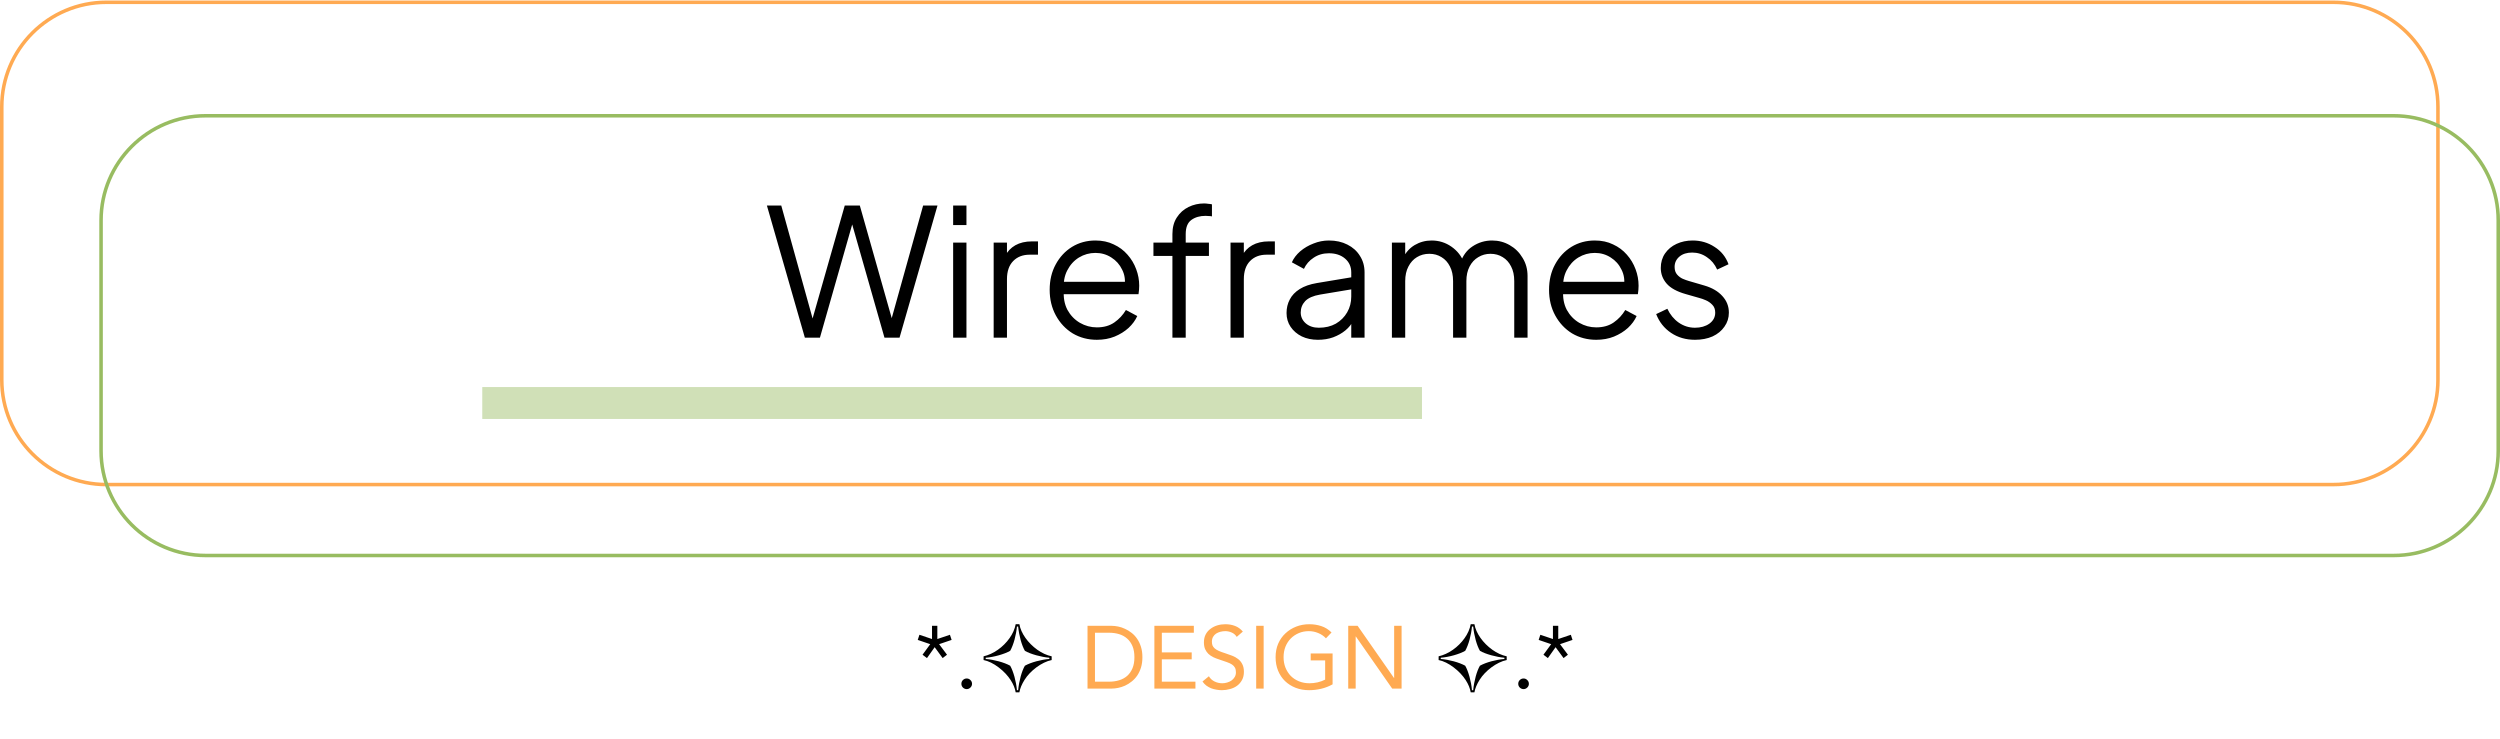
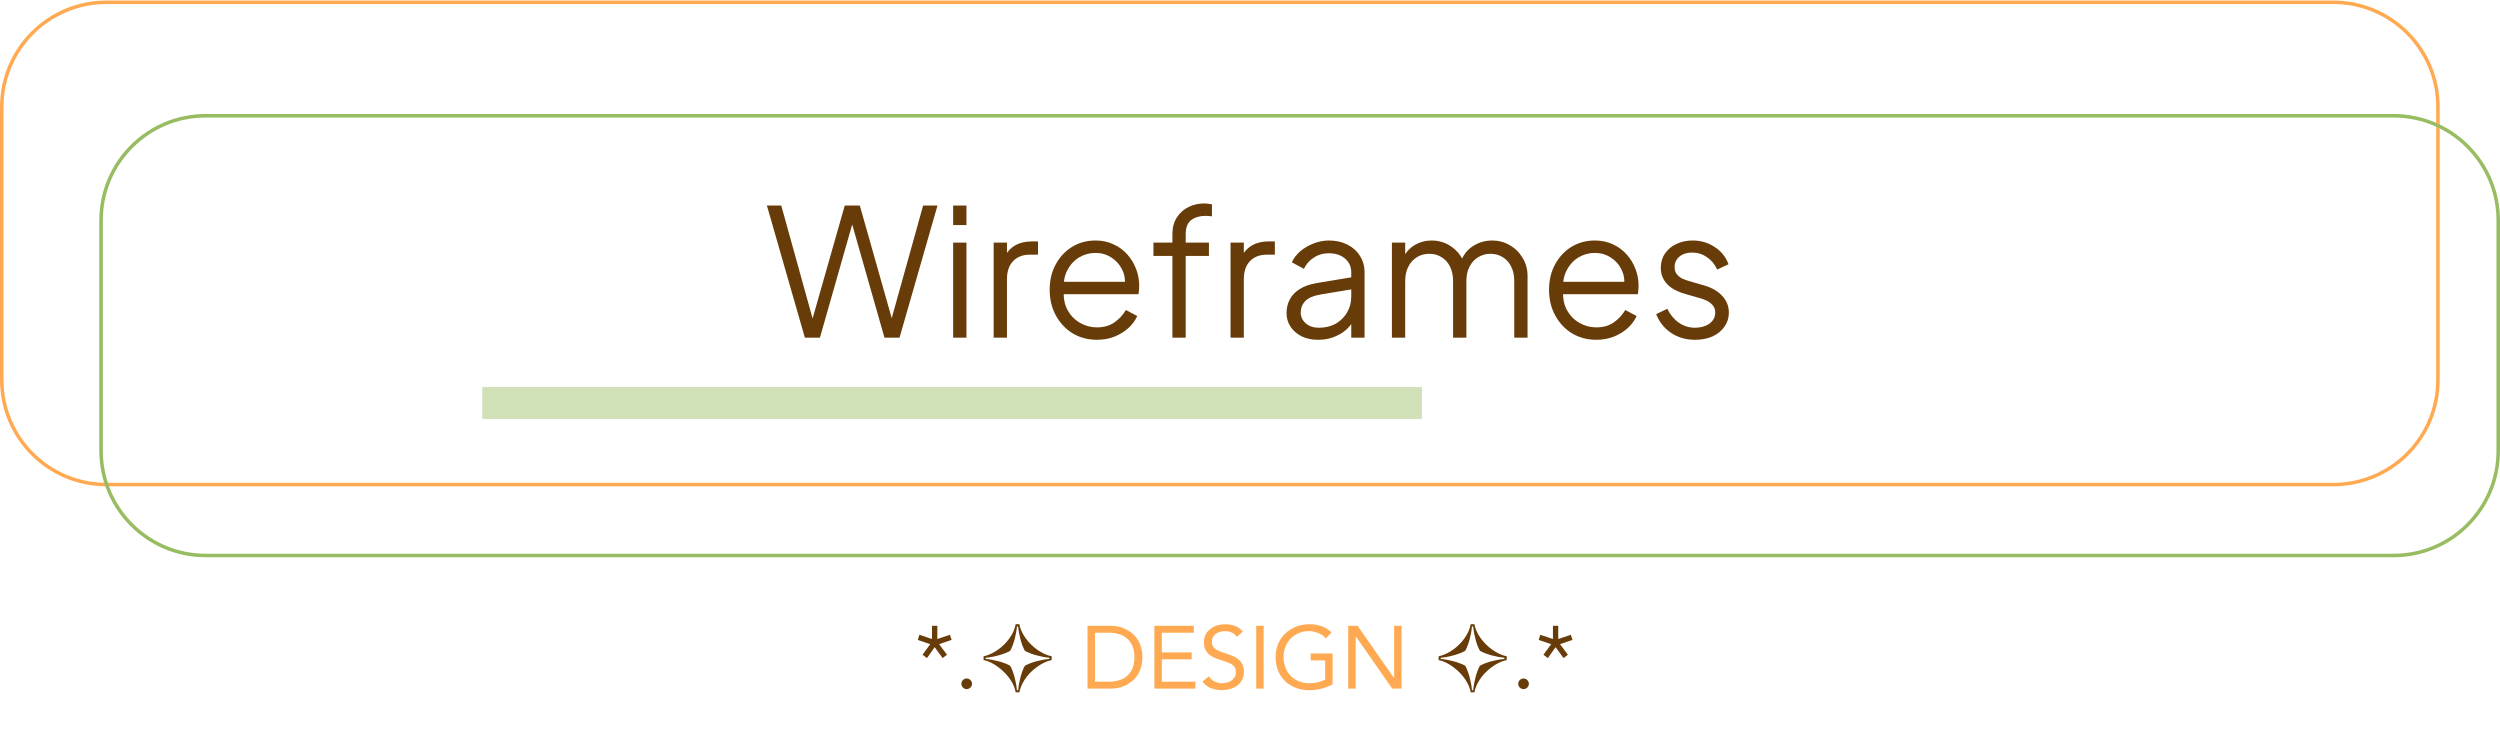
<svg xmlns="http://www.w3.org/2000/svg" width="352" height="104" viewBox="0 0 352 104" fill="none">
  <path d="M14.979 0.323H328.533C336.668 0.323 343.262 6.917 343.262 15.052V53.497C343.262 61.632 336.668 68.226 328.533 68.226H14.979C6.844 68.226 0.25 61.632 0.25 53.497V15.052C0.25 6.917 6.844 0.323 14.979 0.323Z" stroke="#FFAA52" stroke-width="0.499" />
  <path d="M28.959 16.3H337.022C345.156 16.3 351.751 22.895 351.751 31.029V63.483C351.751 71.618 345.156 78.213 337.022 78.213H28.959C20.825 78.213 14.23 71.618 14.23 63.483V31.029C14.23 22.895 20.825 16.3 28.959 16.3Z" stroke="#98BC61" stroke-width="0.499" />
-   <path d="M113.324 47.543L107.981 28.944H110.003L114.622 45.596H114.198L118.941 28.944H121.063L125.781 45.596H125.332L129.975 28.944H131.997L126.655 47.543H124.533L119.765 30.817H120.214L115.446 47.543H113.324ZM134.203 47.543V34.162H136.076V47.543H134.203ZM134.203 31.691V28.944H136.076V31.691H134.203ZM139.908 47.543V34.162H141.781V36.359L141.531 36.034C141.847 35.402 142.322 34.903 142.954 34.536C143.603 34.17 144.385 33.987 145.301 33.987H146.149V35.86H144.976C144.011 35.86 143.237 36.159 142.654 36.758C142.072 37.357 141.781 38.206 141.781 39.305V47.543H139.908ZM154.435 47.843C153.187 47.843 152.055 47.543 151.04 46.944C150.041 46.328 149.251 45.488 148.668 44.422C148.086 43.357 147.794 42.151 147.794 40.803C147.794 39.455 148.077 38.264 148.643 37.233C149.209 36.184 149.975 35.36 150.94 34.761C151.922 34.162 153.02 33.862 154.235 33.862C155.2 33.862 156.058 34.045 156.807 34.412C157.572 34.761 158.221 35.244 158.754 35.86C159.286 36.459 159.694 37.141 159.977 37.907C160.26 38.656 160.401 39.429 160.401 40.228C160.401 40.395 160.393 40.586 160.376 40.803C160.36 41.002 160.335 41.21 160.302 41.427H148.993V39.679H159.228L158.329 40.428C158.479 39.513 158.371 38.697 158.005 37.982C157.655 37.249 157.148 36.675 156.482 36.259C155.816 35.826 155.067 35.61 154.235 35.61C153.403 35.61 152.629 35.826 151.913 36.259C151.214 36.692 150.665 37.299 150.266 38.081C149.866 38.847 149.708 39.762 149.791 40.828C149.708 41.893 149.875 42.825 150.291 43.623C150.723 44.406 151.306 45.013 152.038 45.446C152.787 45.879 153.586 46.095 154.435 46.095C155.417 46.095 156.241 45.862 156.906 45.396C157.572 44.93 158.113 44.347 158.529 43.648L160.127 44.497C159.861 45.096 159.453 45.654 158.904 46.17C158.354 46.669 157.697 47.077 156.931 47.393C156.182 47.693 155.35 47.843 154.435 47.843ZM165.076 47.543V36.034H162.404V34.162H165.076V32.964C165.076 32.032 165.284 31.249 165.7 30.617C166.116 29.968 166.665 29.477 167.347 29.144C168.03 28.811 168.762 28.645 169.544 28.645C169.711 28.645 169.902 28.662 170.118 28.695C170.335 28.711 170.51 28.736 170.643 28.77V30.467C170.526 30.434 170.368 30.417 170.168 30.417C169.969 30.401 169.827 30.392 169.744 30.392C168.945 30.392 168.279 30.584 167.747 30.966C167.214 31.349 166.948 32.015 166.948 32.964V34.162H170.218V36.034H166.948V47.543H165.076ZM173.259 47.543V34.162H175.132V36.359L174.882 36.034C175.198 35.402 175.673 34.903 176.305 34.536C176.954 34.17 177.736 33.987 178.652 33.987H179.5V35.86H178.327C177.362 35.86 176.588 36.159 176.005 36.758C175.423 37.357 175.132 38.206 175.132 39.305V47.543H173.259ZM185.564 47.843C184.715 47.843 183.958 47.684 183.292 47.368C182.627 47.035 182.102 46.586 181.72 46.02C181.337 45.454 181.145 44.805 181.145 44.073C181.145 43.374 181.295 42.742 181.595 42.176C181.894 41.593 182.36 41.102 182.993 40.703C183.625 40.303 184.432 40.02 185.414 39.854L190.657 38.98V40.678L185.864 41.477C184.898 41.643 184.199 41.951 183.767 42.4C183.351 42.85 183.143 43.382 183.143 43.998C183.143 44.597 183.376 45.105 183.842 45.521C184.324 45.937 184.94 46.145 185.689 46.145C186.604 46.145 187.403 45.954 188.086 45.571C188.768 45.171 189.3 44.639 189.683 43.973C190.066 43.307 190.257 42.567 190.257 41.751V38.356C190.257 37.557 189.966 36.908 189.384 36.409C188.801 35.91 188.044 35.66 187.112 35.66C186.296 35.66 185.581 35.868 184.965 36.284C184.349 36.683 183.891 37.208 183.592 37.857L181.894 36.933C182.144 36.367 182.535 35.851 183.068 35.385C183.617 34.919 184.241 34.553 184.94 34.287C185.639 34.004 186.363 33.862 187.112 33.862C188.094 33.862 188.959 34.054 189.708 34.437C190.474 34.819 191.065 35.352 191.481 36.034C191.913 36.7 192.13 37.474 192.13 38.356V47.543H190.257V44.872L190.532 45.146C190.299 45.646 189.933 46.103 189.434 46.519C188.951 46.919 188.377 47.243 187.711 47.493C187.062 47.726 186.346 47.843 185.564 47.843ZM195.981 47.543V34.162H197.853V36.708L197.554 36.334C197.92 35.552 198.461 34.944 199.176 34.511C199.909 34.079 200.708 33.862 201.573 33.862C202.605 33.862 203.537 34.154 204.369 34.736C205.201 35.319 205.792 36.076 206.142 37.008L205.617 37.033C205.95 36.001 206.524 35.219 207.34 34.686C208.172 34.137 209.087 33.862 210.086 33.862C210.985 33.862 211.808 34.079 212.557 34.511C213.323 34.944 213.93 35.543 214.38 36.309C214.846 37.058 215.079 37.907 215.079 38.855V47.543H213.206V39.579C213.206 38.764 213.057 38.073 212.757 37.507C212.474 36.941 212.083 36.509 211.584 36.209C211.085 35.893 210.51 35.735 209.861 35.735C209.229 35.735 208.655 35.893 208.139 36.209C207.623 36.509 207.215 36.95 206.915 37.532C206.616 38.098 206.466 38.78 206.466 39.579V47.543H204.594V39.579C204.594 38.764 204.444 38.073 204.144 37.507C203.861 36.941 203.47 36.509 202.971 36.209C202.472 35.893 201.898 35.735 201.248 35.735C200.599 35.735 200.017 35.893 199.501 36.209C199.002 36.509 198.602 36.95 198.303 37.532C198.003 38.098 197.853 38.78 197.853 39.579V47.543H195.981ZM224.745 47.843C223.497 47.843 222.365 47.543 221.35 46.944C220.351 46.328 219.561 45.488 218.978 44.422C218.396 43.357 218.105 42.151 218.105 40.803C218.105 39.455 218.388 38.264 218.953 37.233C219.519 36.184 220.285 35.36 221.25 34.761C222.232 34.162 223.331 33.862 224.545 33.862C225.511 33.862 226.368 34.045 227.117 34.412C227.882 34.761 228.531 35.244 229.064 35.86C229.597 36.459 230.004 37.141 230.287 37.907C230.57 38.656 230.712 39.429 230.712 40.228C230.712 40.395 230.703 40.586 230.687 40.803C230.67 41.002 230.645 41.21 230.612 41.427H219.303V39.679H229.538L228.64 40.428C228.789 39.513 228.681 38.697 228.315 37.982C227.966 37.249 227.458 36.675 226.792 36.259C226.127 35.826 225.378 35.61 224.545 35.61C223.713 35.61 222.939 35.826 222.224 36.259C221.525 36.692 220.976 37.299 220.576 38.081C220.177 38.847 220.019 39.762 220.102 40.828C220.019 41.893 220.185 42.825 220.601 43.623C221.034 44.406 221.616 45.013 222.349 45.446C223.098 45.879 223.896 46.095 224.745 46.095C225.727 46.095 226.551 45.862 227.217 45.396C227.882 44.93 228.423 44.347 228.839 43.648L230.437 44.497C230.171 45.096 229.763 45.654 229.214 46.17C228.665 46.669 228.007 47.077 227.242 47.393C226.493 47.693 225.661 47.843 224.745 47.843ZM238.656 47.843C237.375 47.843 236.251 47.518 235.286 46.869C234.321 46.22 233.622 45.338 233.189 44.223L234.762 43.474C235.145 44.289 235.677 44.938 236.36 45.421C237.059 45.904 237.824 46.145 238.656 46.145C239.455 46.145 240.129 45.954 240.678 45.571C241.228 45.171 241.502 44.655 241.502 44.023C241.502 43.557 241.369 43.191 241.103 42.925C240.837 42.642 240.529 42.425 240.179 42.276C239.83 42.126 239.522 42.017 239.255 41.951L237.333 41.402C236.102 41.052 235.211 40.561 234.662 39.929C234.113 39.296 233.838 38.564 233.838 37.732C233.838 36.95 234.038 36.267 234.437 35.685C234.837 35.102 235.378 34.653 236.06 34.337C236.742 34.02 237.5 33.862 238.332 33.862C239.463 33.862 240.487 34.162 241.402 34.761C242.334 35.344 242.992 36.159 243.375 37.208L241.777 37.957C241.444 37.208 240.961 36.625 240.329 36.209C239.713 35.776 239.022 35.56 238.257 35.56C237.508 35.56 236.909 35.751 236.459 36.134C236.01 36.517 235.785 37 235.785 37.582C235.785 38.032 235.902 38.389 236.135 38.656C236.368 38.922 236.634 39.122 236.934 39.255C237.25 39.388 237.525 39.488 237.758 39.554L239.979 40.203C241.061 40.52 241.902 41.011 242.501 41.676C243.117 42.342 243.425 43.124 243.425 44.023C243.425 44.755 243.216 45.413 242.8 45.995C242.401 46.578 241.843 47.035 241.128 47.368C240.412 47.684 239.588 47.843 238.656 47.843Z" fill="black" />
+   <path d="M113.324 47.543L107.981 28.944H110.003L114.622 45.596H114.198L118.941 28.944H121.063L125.781 45.596H125.332L129.975 28.944H131.997L126.655 47.543H124.533L119.765 30.817H120.214L115.446 47.543H113.324ZM134.203 47.543V34.162H136.076V47.543H134.203ZM134.203 31.691V28.944H136.076V31.691H134.203ZM139.908 47.543V34.162H141.781V36.359L141.531 36.034C141.847 35.402 142.322 34.903 142.954 34.536C143.603 34.17 144.385 33.987 145.301 33.987H146.149V35.86H144.976C144.011 35.86 143.237 36.159 142.654 36.758C142.072 37.357 141.781 38.206 141.781 39.305V47.543H139.908ZM154.435 47.843C153.187 47.843 152.055 47.543 151.04 46.944C150.041 46.328 149.251 45.488 148.668 44.422C148.086 43.357 147.794 42.151 147.794 40.803C147.794 39.455 148.077 38.264 148.643 37.233C149.209 36.184 149.975 35.36 150.94 34.761C151.922 34.162 153.02 33.862 154.235 33.862C155.2 33.862 156.058 34.045 156.807 34.412C157.572 34.761 158.221 35.244 158.754 35.86C159.286 36.459 159.694 37.141 159.977 37.907C160.26 38.656 160.401 39.429 160.401 40.228C160.401 40.395 160.393 40.586 160.376 40.803C160.36 41.002 160.335 41.21 160.302 41.427H148.993V39.679H159.228L158.329 40.428C158.479 39.513 158.371 38.697 158.005 37.982C157.655 37.249 157.148 36.675 156.482 36.259C155.816 35.826 155.067 35.61 154.235 35.61C153.403 35.61 152.629 35.826 151.913 36.259C151.214 36.692 150.665 37.299 150.266 38.081C149.866 38.847 149.708 39.762 149.791 40.828C149.708 41.893 149.875 42.825 150.291 43.623C150.723 44.406 151.306 45.013 152.038 45.446C152.787 45.879 153.586 46.095 154.435 46.095C155.417 46.095 156.241 45.862 156.906 45.396C157.572 44.93 158.113 44.347 158.529 43.648L160.127 44.497C159.861 45.096 159.453 45.654 158.904 46.17C158.354 46.669 157.697 47.077 156.931 47.393C156.182 47.693 155.35 47.843 154.435 47.843ZM165.076 47.543V36.034H162.404V34.162H165.076V32.964C165.076 32.032 165.284 31.249 165.7 30.617C166.116 29.968 166.665 29.477 167.347 29.144C168.03 28.811 168.762 28.645 169.544 28.645C169.711 28.645 169.902 28.662 170.118 28.695C170.335 28.711 170.51 28.736 170.643 28.77V30.467C170.526 30.434 170.368 30.417 170.168 30.417C169.969 30.401 169.827 30.392 169.744 30.392C168.945 30.392 168.279 30.584 167.747 30.966C167.214 31.349 166.948 32.015 166.948 32.964V34.162H170.218V36.034H166.948V47.543H165.076ZM173.259 47.543V34.162H175.132V36.359L174.882 36.034C175.198 35.402 175.673 34.903 176.305 34.536C176.954 34.17 177.736 33.987 178.652 33.987H179.5V35.86H178.327C177.362 35.86 176.588 36.159 176.005 36.758C175.423 37.357 175.132 38.206 175.132 39.305V47.543H173.259ZM185.564 47.843C184.715 47.843 183.958 47.684 183.292 47.368C182.627 47.035 182.102 46.586 181.72 46.02C181.337 45.454 181.145 44.805 181.145 44.073C181.145 43.374 181.295 42.742 181.595 42.176C181.894 41.593 182.36 41.102 182.993 40.703C183.625 40.303 184.432 40.02 185.414 39.854L190.657 38.98V40.678L185.864 41.477C184.898 41.643 184.199 41.951 183.767 42.4C183.351 42.85 183.143 43.382 183.143 43.998C183.143 44.597 183.376 45.105 183.842 45.521C184.324 45.937 184.94 46.145 185.689 46.145C186.604 46.145 187.403 45.954 188.086 45.571C188.768 45.171 189.3 44.639 189.683 43.973C190.066 43.307 190.257 42.567 190.257 41.751V38.356C190.257 37.557 189.966 36.908 189.384 36.409C188.801 35.91 188.044 35.66 187.112 35.66C186.296 35.66 185.581 35.868 184.965 36.284C184.349 36.683 183.891 37.208 183.592 37.857L181.894 36.933C182.144 36.367 182.535 35.851 183.068 35.385C183.617 34.919 184.241 34.553 184.94 34.287C185.639 34.004 186.363 33.862 187.112 33.862C188.094 33.862 188.959 34.054 189.708 34.437C190.474 34.819 191.065 35.352 191.481 36.034C191.913 36.7 192.13 37.474 192.13 38.356V47.543H190.257V44.872L190.532 45.146C190.299 45.646 189.933 46.103 189.434 46.519C188.951 46.919 188.377 47.243 187.711 47.493C187.062 47.726 186.346 47.843 185.564 47.843ZM195.981 47.543V34.162H197.853V36.708L197.554 36.334C197.92 35.552 198.461 34.944 199.176 34.511C199.909 34.079 200.708 33.862 201.573 33.862C202.605 33.862 203.537 34.154 204.369 34.736C205.201 35.319 205.792 36.076 206.142 37.008L205.617 37.033C205.95 36.001 206.524 35.219 207.34 34.686C208.172 34.137 209.087 33.862 210.086 33.862C210.985 33.862 211.808 34.079 212.557 34.511C213.323 34.944 213.93 35.543 214.38 36.309C214.846 37.058 215.079 37.907 215.079 38.855V47.543H213.206V39.579C213.206 38.764 213.057 38.073 212.757 37.507C212.474 36.941 212.083 36.509 211.584 36.209C211.085 35.893 210.51 35.735 209.861 35.735C209.229 35.735 208.655 35.893 208.139 36.209C207.623 36.509 207.215 36.95 206.915 37.532C206.616 38.098 206.466 38.78 206.466 39.579V47.543H204.594V39.579C204.594 38.764 204.444 38.073 204.144 37.507C203.861 36.941 203.47 36.509 202.971 36.209C202.472 35.893 201.898 35.735 201.248 35.735C200.599 35.735 200.017 35.893 199.501 36.209C199.002 36.509 198.602 36.95 198.303 37.532C198.003 38.098 197.853 38.78 197.853 39.579V47.543H195.981ZM224.745 47.843C223.497 47.843 222.365 47.543 221.35 46.944C220.351 46.328 219.561 45.488 218.978 44.422C218.396 43.357 218.105 42.151 218.105 40.803C218.105 39.455 218.388 38.264 218.953 37.233C219.519 36.184 220.285 35.36 221.25 34.761C222.232 34.162 223.331 33.862 224.545 33.862C225.511 33.862 226.368 34.045 227.117 34.412C227.882 34.761 228.531 35.244 229.064 35.86C229.597 36.459 230.004 37.141 230.287 37.907C230.57 38.656 230.712 39.429 230.712 40.228C230.712 40.395 230.703 40.586 230.687 40.803C230.67 41.002 230.645 41.21 230.612 41.427H219.303V39.679H229.538L228.64 40.428C228.789 39.513 228.681 38.697 228.315 37.982C227.966 37.249 227.458 36.675 226.792 36.259C226.127 35.826 225.378 35.61 224.545 35.61C223.713 35.61 222.939 35.826 222.224 36.259C221.525 36.692 220.976 37.299 220.576 38.081C220.177 38.847 220.019 39.762 220.102 40.828C220.019 41.893 220.185 42.825 220.601 43.623C221.034 44.406 221.616 45.013 222.349 45.446C223.098 45.879 223.896 46.095 224.745 46.095C225.727 46.095 226.551 45.862 227.217 45.396C227.882 44.93 228.423 44.347 228.839 43.648L230.437 44.497C230.171 45.096 229.763 45.654 229.214 46.17C228.665 46.669 228.007 47.077 227.242 47.393C226.493 47.693 225.661 47.843 224.745 47.843ZM238.656 47.843C237.375 47.843 236.251 47.518 235.286 46.869C234.321 46.22 233.622 45.338 233.189 44.223L234.762 43.474C235.145 44.289 235.677 44.938 236.36 45.421C237.059 45.904 237.824 46.145 238.656 46.145C239.455 46.145 240.129 45.954 240.678 45.571C241.228 45.171 241.502 44.655 241.502 44.023C241.502 43.557 241.369 43.191 241.103 42.925C240.837 42.642 240.529 42.425 240.179 42.276C239.83 42.126 239.522 42.017 239.255 41.951L237.333 41.402C236.102 41.052 235.211 40.561 234.662 39.929C234.113 39.296 233.838 38.564 233.838 37.732C233.838 36.95 234.038 36.267 234.437 35.685C234.837 35.102 235.378 34.653 236.06 34.337C236.742 34.02 237.5 33.862 238.332 33.862C239.463 33.862 240.487 34.162 241.402 34.761C242.334 35.344 242.992 36.159 243.375 37.208L241.777 37.957C241.444 37.208 240.961 36.625 240.329 36.209C239.713 35.776 239.022 35.56 238.257 35.56C237.508 35.56 236.909 35.751 236.459 36.134C236.01 36.517 235.785 37 235.785 37.582C235.785 38.032 235.902 38.389 236.135 38.656C236.368 38.922 236.634 39.122 236.934 39.255C237.25 39.388 237.525 39.488 237.758 39.554L239.979 40.203C241.061 40.52 241.902 41.011 242.501 41.676C243.117 42.342 243.425 43.124 243.425 44.023C243.425 44.755 243.216 45.413 242.8 45.995C242.401 46.578 241.843 47.035 241.128 47.368C240.412 47.684 239.588 47.843 238.656 47.843Z" fill="#683C09" />
  <rect x="67.903" y="54.497" width="132.312" height="4.494" fill="#98BC61" fill-opacity="0.45" />
-   <path d="M131.977 89.975L133.749 89.376L133.987 90.1L132.227 90.7L133.338 92.185L132.726 92.659L131.602 91.124L130.517 92.659L129.892 92.185L130.978 90.7L129.218 90.1L129.456 89.376L131.228 89.975V88.116H131.977V89.975ZM136.113 95.53C136.321 95.53 136.496 95.605 136.637 95.755C136.787 95.896 136.862 96.071 136.862 96.279C136.862 96.487 136.783 96.666 136.625 96.816C136.475 96.957 136.304 97.028 136.113 97.028C135.921 97.028 135.747 96.957 135.589 96.816C135.439 96.666 135.364 96.487 135.364 96.279C135.364 96.071 135.435 95.896 135.576 95.755C135.726 95.605 135.905 95.53 136.113 95.53ZM143.007 97.477C142.832 96.404 142.058 95.068 140.61 93.97C139.886 93.421 139.175 93.071 138.488 92.934V92.41C139.874 92.097 141.247 91.124 142.146 89.851C142.595 89.214 142.882 88.565 143.007 87.891H143.531C143.743 89.164 144.742 90.55 146.053 91.486C146.702 91.948 147.376 92.26 148.075 92.41V92.934C146.664 93.221 145.054 94.444 144.268 95.705C143.868 96.341 143.619 96.928 143.531 97.477H143.007ZM143.182 97.178H143.356C143.481 95.88 143.868 94.469 144.305 93.733C145.141 93.258 146.652 92.859 147.75 92.784V92.609C146.652 92.522 145.079 92.097 144.305 91.636C143.868 90.887 143.481 89.514 143.356 88.216H143.182C143.082 89.389 142.707 90.799 142.233 91.636C141.434 92.097 139.936 92.522 138.788 92.609V92.784C139.924 92.871 141.384 93.258 142.233 93.733C142.695 94.544 143.082 95.98 143.182 97.178ZM207.076 97.477C206.901 96.404 206.127 95.068 204.68 93.97C203.956 93.421 203.244 93.071 202.558 92.934V92.41C203.943 92.097 205.316 91.124 206.215 89.851C206.664 89.214 206.951 88.565 207.076 87.891H207.6C207.813 89.164 208.811 90.55 210.122 91.486C210.771 91.948 211.445 92.26 212.144 92.41V92.934C210.733 93.221 209.123 94.444 208.337 95.705C207.937 96.341 207.688 96.928 207.6 97.477H207.076ZM207.251 97.178H207.426C207.55 95.88 207.937 94.469 208.374 93.733C209.211 93.258 210.721 92.859 211.819 92.784V92.609C210.721 92.522 209.148 92.097 208.374 91.636C207.937 90.887 207.55 89.514 207.426 88.216H207.251C207.151 89.389 206.777 90.799 206.302 91.636C205.503 92.097 204.005 92.522 202.857 92.609V92.784C203.993 92.871 205.453 93.258 206.302 93.733C206.764 94.544 207.151 95.98 207.251 97.178ZM214.517 95.53C214.725 95.53 214.9 95.605 215.041 95.755C215.191 95.896 215.266 96.071 215.266 96.279C215.266 96.487 215.187 96.666 215.029 96.816C214.879 96.957 214.708 97.028 214.517 97.028C214.326 97.028 214.151 96.957 213.993 96.816C213.843 96.666 213.768 96.487 213.768 96.279C213.768 96.071 213.839 95.896 213.98 95.755C214.13 95.605 214.309 95.53 214.517 95.53ZM219.402 89.975L221.174 89.376L221.411 90.1L219.651 90.7L220.762 92.185L220.151 92.659L219.027 91.124L217.941 92.659L217.317 92.185L218.403 90.7L216.643 90.1L216.88 89.376L218.653 89.975V88.116H219.402V89.975Z" fill="black" />
+   <path d="M131.977 89.975L133.749 89.376L133.987 90.1L132.227 90.7L133.338 92.185L132.726 92.659L131.602 91.124L130.517 92.659L129.892 92.185L130.978 90.7L129.218 90.1L129.456 89.376L131.228 89.975V88.116H131.977V89.975ZM136.113 95.53C136.321 95.53 136.496 95.605 136.637 95.755C136.787 95.896 136.862 96.071 136.862 96.279C136.862 96.487 136.783 96.666 136.625 96.816C136.475 96.957 136.304 97.028 136.113 97.028C135.921 97.028 135.747 96.957 135.589 96.816C135.439 96.666 135.364 96.487 135.364 96.279C135.364 96.071 135.435 95.896 135.576 95.755C135.726 95.605 135.905 95.53 136.113 95.53ZM143.007 97.477C142.832 96.404 142.058 95.068 140.61 93.97C139.886 93.421 139.175 93.071 138.488 92.934V92.41C139.874 92.097 141.247 91.124 142.146 89.851C142.595 89.214 142.882 88.565 143.007 87.891H143.531C143.743 89.164 144.742 90.55 146.053 91.486C146.702 91.948 147.376 92.26 148.075 92.41V92.934C146.664 93.221 145.054 94.444 144.268 95.705C143.868 96.341 143.619 96.928 143.531 97.477H143.007ZM143.182 97.178H143.356C143.481 95.88 143.868 94.469 144.305 93.733C145.141 93.258 146.652 92.859 147.75 92.784V92.609C146.652 92.522 145.079 92.097 144.305 91.636C143.868 90.887 143.481 89.514 143.356 88.216H143.182C143.082 89.389 142.707 90.799 142.233 91.636C141.434 92.097 139.936 92.522 138.788 92.609V92.784C139.924 92.871 141.384 93.258 142.233 93.733C142.695 94.544 143.082 95.98 143.182 97.178ZM207.076 97.477C206.901 96.404 206.127 95.068 204.68 93.97C203.956 93.421 203.244 93.071 202.558 92.934V92.41C203.943 92.097 205.316 91.124 206.215 89.851C206.664 89.214 206.951 88.565 207.076 87.891H207.6C207.813 89.164 208.811 90.55 210.122 91.486C210.771 91.948 211.445 92.26 212.144 92.41V92.934C210.733 93.221 209.123 94.444 208.337 95.705C207.937 96.341 207.688 96.928 207.6 97.477H207.076ZM207.251 97.178H207.426C207.55 95.88 207.937 94.469 208.374 93.733C209.211 93.258 210.721 92.859 211.819 92.784V92.609C210.721 92.522 209.148 92.097 208.374 91.636C207.937 90.887 207.55 89.514 207.426 88.216H207.251C207.151 89.389 206.777 90.799 206.302 91.636C205.503 92.097 204.005 92.522 202.857 92.609V92.784C203.993 92.871 205.453 93.258 206.302 93.733C206.764 94.544 207.151 95.98 207.251 97.178ZM214.517 95.53C214.725 95.53 214.9 95.605 215.041 95.755C215.191 95.896 215.266 96.071 215.266 96.279C215.266 96.487 215.187 96.666 215.029 96.816C214.879 96.957 214.708 97.028 214.517 97.028C214.326 97.028 214.151 96.957 213.993 96.816C213.843 96.666 213.768 96.487 213.768 96.279C213.768 96.071 213.839 95.896 213.98 95.755C214.13 95.605 214.309 95.53 214.517 95.53ZM219.402 89.975L221.174 89.376L221.411 90.1L219.651 90.7L220.762 92.185L220.151 92.659L219.027 91.124L217.941 92.659L217.317 92.185L218.403 90.7L216.643 90.1L216.88 89.376L218.653 89.975V88.116H219.402V89.975Z" fill="#683C09" />
  <path d="M153.123 88.116H156.518C156.81 88.116 157.117 88.149 157.442 88.216C157.766 88.282 158.087 88.39 158.403 88.54C158.728 88.681 159.036 88.869 159.327 89.102C159.626 89.335 159.888 89.618 160.113 89.951C160.338 90.275 160.517 90.654 160.65 91.087C160.783 91.511 160.85 91.993 160.85 92.534C160.85 93.075 160.783 93.562 160.65 93.995C160.517 94.419 160.338 94.798 160.113 95.131C159.888 95.455 159.626 95.734 159.327 95.967C159.036 96.2 158.728 96.391 158.403 96.541C158.087 96.683 157.766 96.787 157.442 96.853C157.117 96.92 156.81 96.953 156.518 96.953H153.123V88.116ZM154.172 95.98H156.169C156.676 95.98 157.147 95.913 157.579 95.78C158.012 95.647 158.386 95.443 158.703 95.168C159.019 94.885 159.269 94.527 159.452 94.095C159.635 93.662 159.726 93.142 159.726 92.534C159.726 91.927 159.635 91.407 159.452 90.974C159.269 90.541 159.019 90.188 158.703 89.913C158.386 89.63 158.012 89.422 157.579 89.289C157.147 89.156 156.676 89.089 156.169 89.089H154.172V95.98ZM162.537 88.116H168.092V89.089H163.586V91.86H167.792V92.834H163.586V95.98H168.317V96.953H162.537V88.116ZM174.131 89.676C173.956 89.393 173.723 89.189 173.432 89.064C173.14 88.931 172.837 88.865 172.52 88.865C172.287 88.865 172.058 88.894 171.834 88.952C171.609 89.01 171.405 89.098 171.222 89.214C171.047 89.331 170.906 89.485 170.798 89.676C170.69 89.867 170.636 90.092 170.636 90.35C170.636 90.55 170.665 90.729 170.723 90.887C170.789 91.037 170.893 91.174 171.035 91.299C171.176 91.424 171.368 91.54 171.609 91.648C171.85 91.756 172.146 91.865 172.495 91.973C172.837 92.081 173.165 92.197 173.481 92.322C173.806 92.447 174.089 92.605 174.33 92.796C174.58 92.988 174.775 93.229 174.917 93.52C175.067 93.803 175.142 94.161 175.142 94.594C175.142 95.035 175.054 95.418 174.879 95.742C174.705 96.067 174.472 96.337 174.18 96.554C173.898 96.762 173.569 96.916 173.194 97.016C172.82 97.124 172.433 97.178 172.034 97.178C171.776 97.178 171.518 97.153 171.26 97.103C171.002 97.061 170.752 96.995 170.511 96.903C170.278 96.803 170.057 96.678 169.849 96.529C169.641 96.371 169.462 96.179 169.312 95.954L170.211 95.218C170.403 95.543 170.669 95.788 171.01 95.954C171.351 96.121 171.713 96.204 172.096 96.204C172.321 96.204 172.545 96.171 172.77 96.104C173.003 96.038 173.211 95.942 173.394 95.817C173.577 95.684 173.727 95.522 173.843 95.33C173.96 95.139 174.018 94.918 174.018 94.669C174.018 94.394 173.972 94.174 173.881 94.007C173.789 93.833 173.648 93.683 173.457 93.558C173.265 93.433 173.024 93.321 172.733 93.221C172.441 93.121 172.1 93.005 171.709 92.871C171.393 92.772 171.102 92.659 170.835 92.534C170.569 92.401 170.336 92.243 170.136 92.06C169.945 91.869 169.791 91.644 169.674 91.386C169.566 91.12 169.512 90.803 169.512 90.437C169.512 90.013 169.595 89.643 169.762 89.326C169.928 89.01 170.153 88.748 170.436 88.54C170.719 88.324 171.039 88.161 171.397 88.053C171.755 87.945 172.129 87.891 172.52 87.891C173.02 87.891 173.473 87.97 173.881 88.128C174.297 88.278 174.667 88.544 174.992 88.927L174.131 89.676ZM176.872 88.116H177.921V96.953H176.872V88.116ZM187.629 96.354C187.122 96.637 186.585 96.845 186.019 96.978C185.461 97.111 184.896 97.178 184.321 97.178C183.631 97.178 182.998 97.066 182.424 96.841C181.85 96.616 181.351 96.3 180.926 95.892C180.51 95.484 180.186 94.998 179.953 94.432C179.72 93.858 179.603 93.225 179.603 92.534C179.603 91.835 179.724 91.203 179.965 90.637C180.215 90.063 180.556 89.576 180.989 89.177C181.421 88.769 181.925 88.453 182.499 88.228C183.073 88.003 183.693 87.891 184.359 87.891C184.941 87.891 185.499 87.978 186.032 88.153C186.572 88.328 187.055 88.627 187.479 89.052L186.693 89.876C186.393 89.551 186.027 89.302 185.595 89.127C185.17 88.952 184.733 88.865 184.284 88.865C183.776 88.865 183.306 88.956 182.873 89.139C182.441 89.322 182.062 89.576 181.738 89.901C181.421 90.225 181.172 90.612 180.989 91.061C180.814 91.511 180.727 92.002 180.727 92.534C180.727 93.059 180.814 93.546 180.989 93.995C181.172 94.444 181.421 94.835 181.738 95.168C182.062 95.493 182.449 95.746 182.898 95.93C183.348 96.113 183.843 96.204 184.384 96.204C184.742 96.204 185.116 96.163 185.507 96.079C185.898 95.988 186.256 95.859 186.581 95.692V92.984H184.546V92.01H187.629V96.354ZM189.83 88.116H191.153L196.271 95.455H196.296V88.116H197.344V96.953H196.021L190.904 89.614H190.879V96.953H189.83V88.116Z" fill="#FFAA52" />
</svg>
